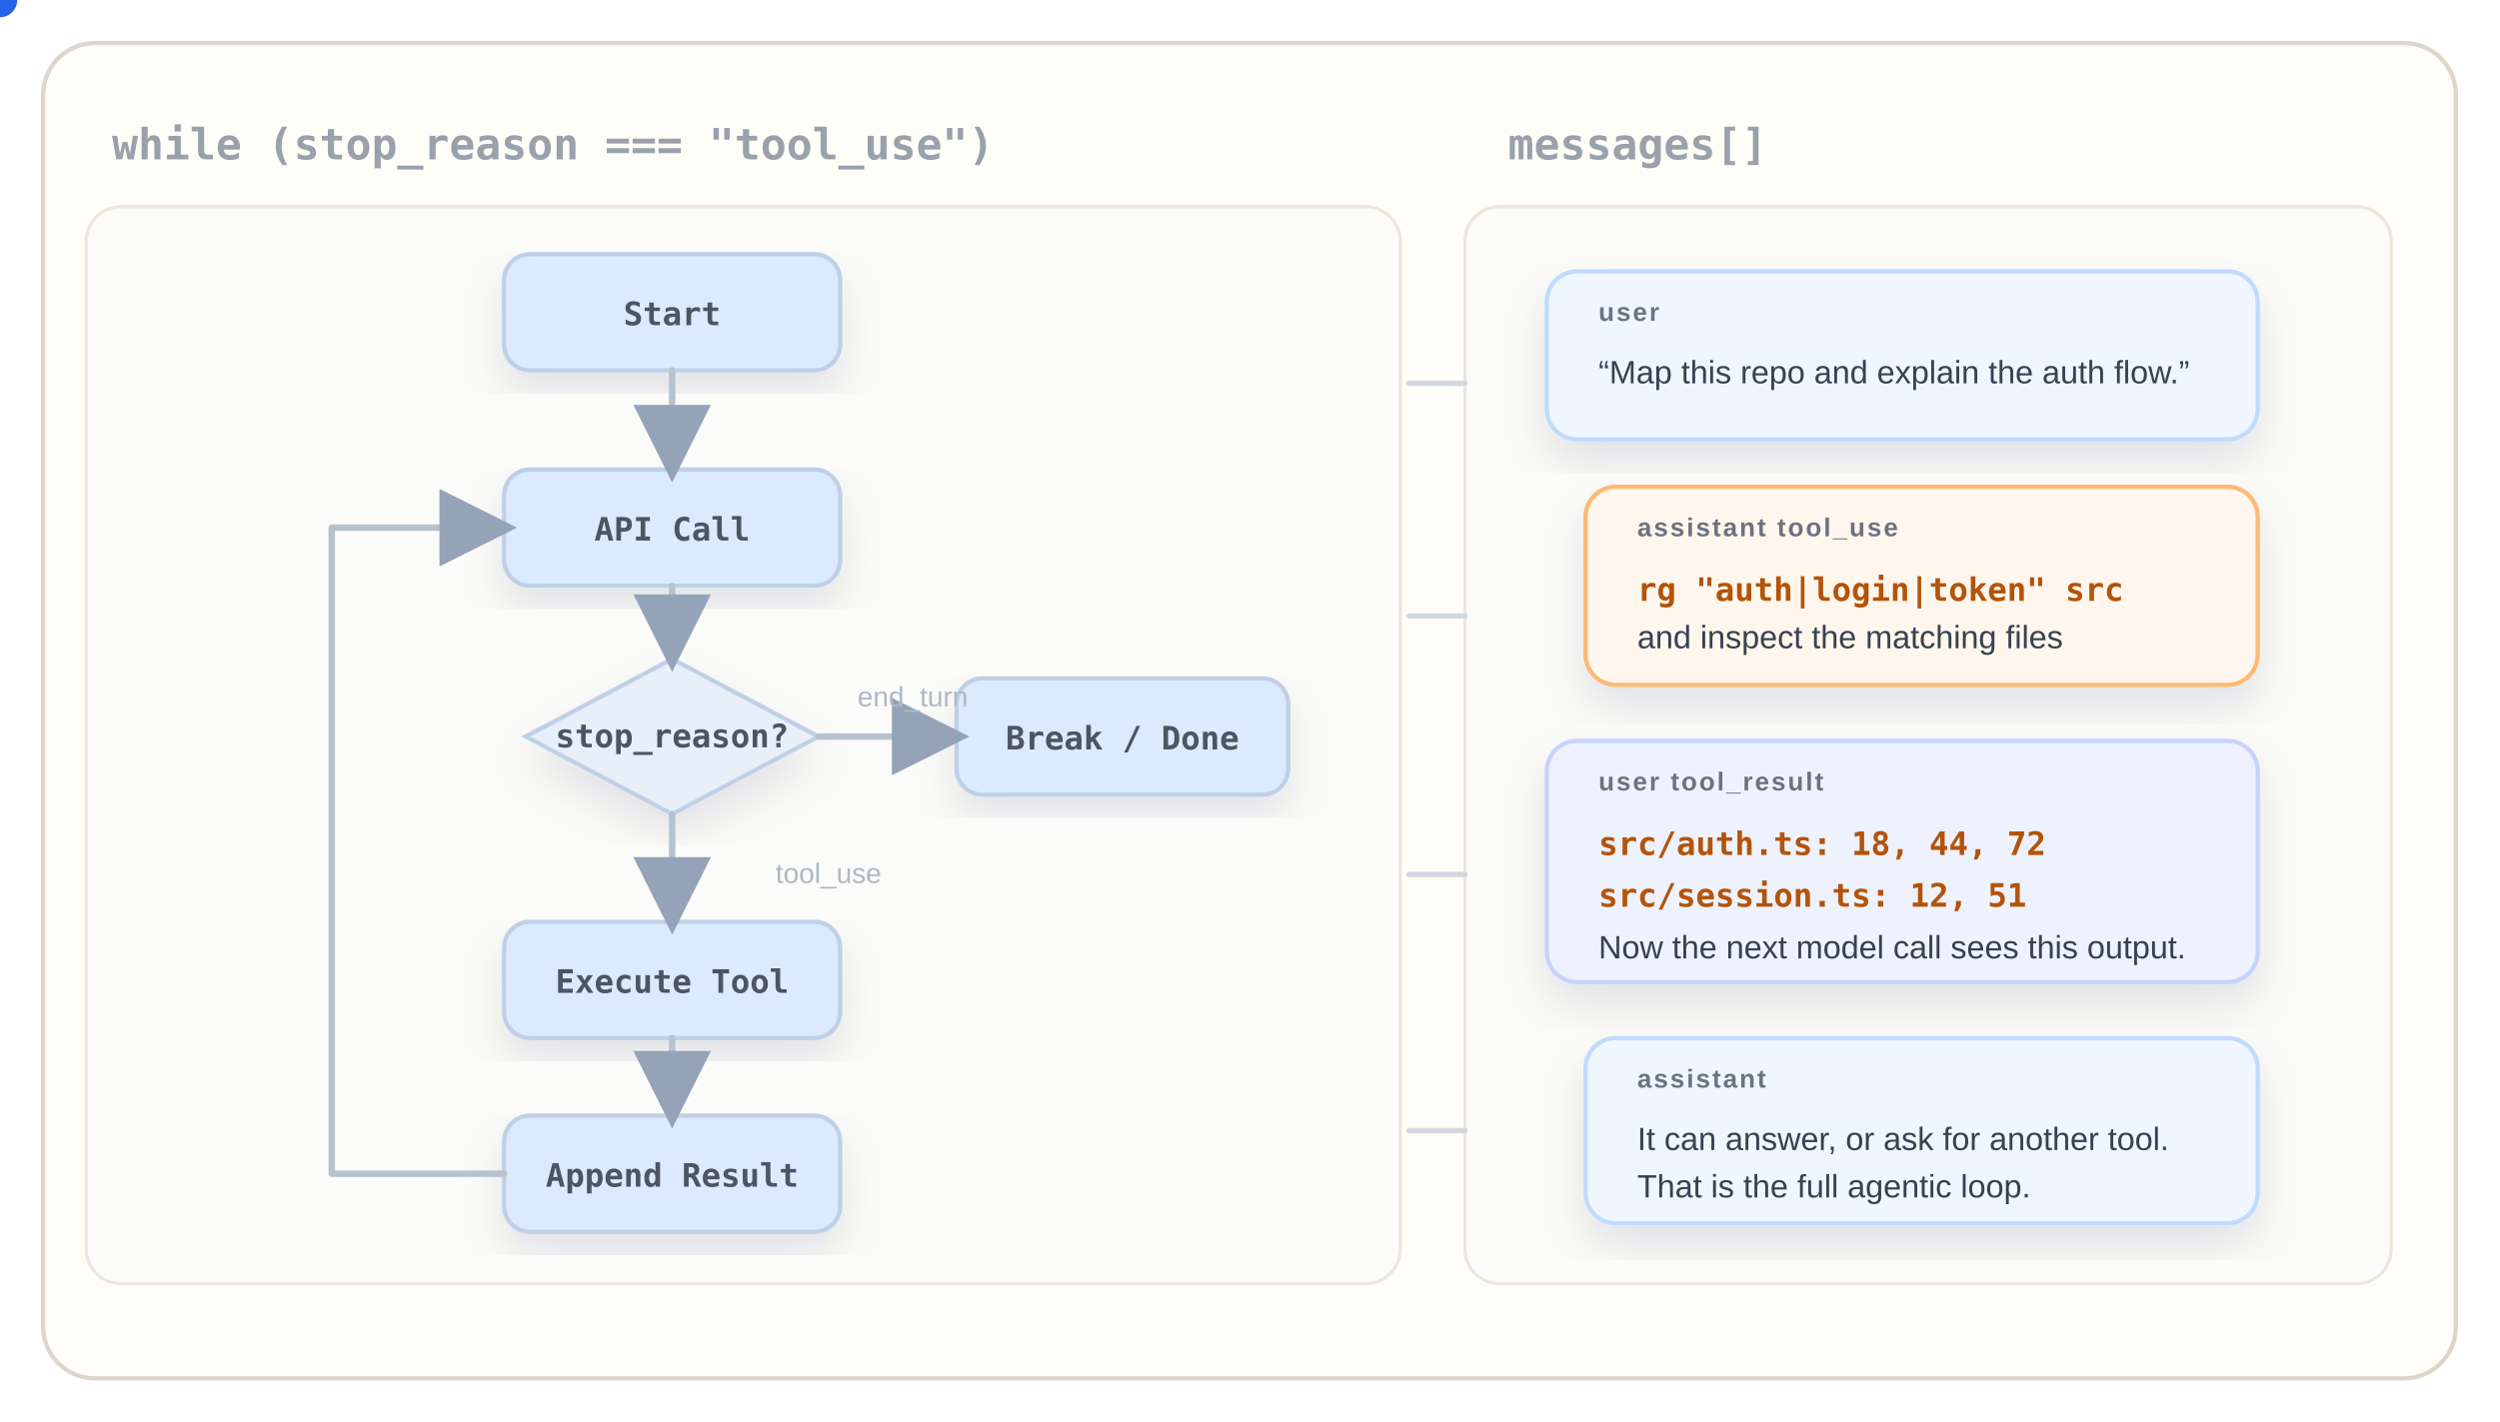
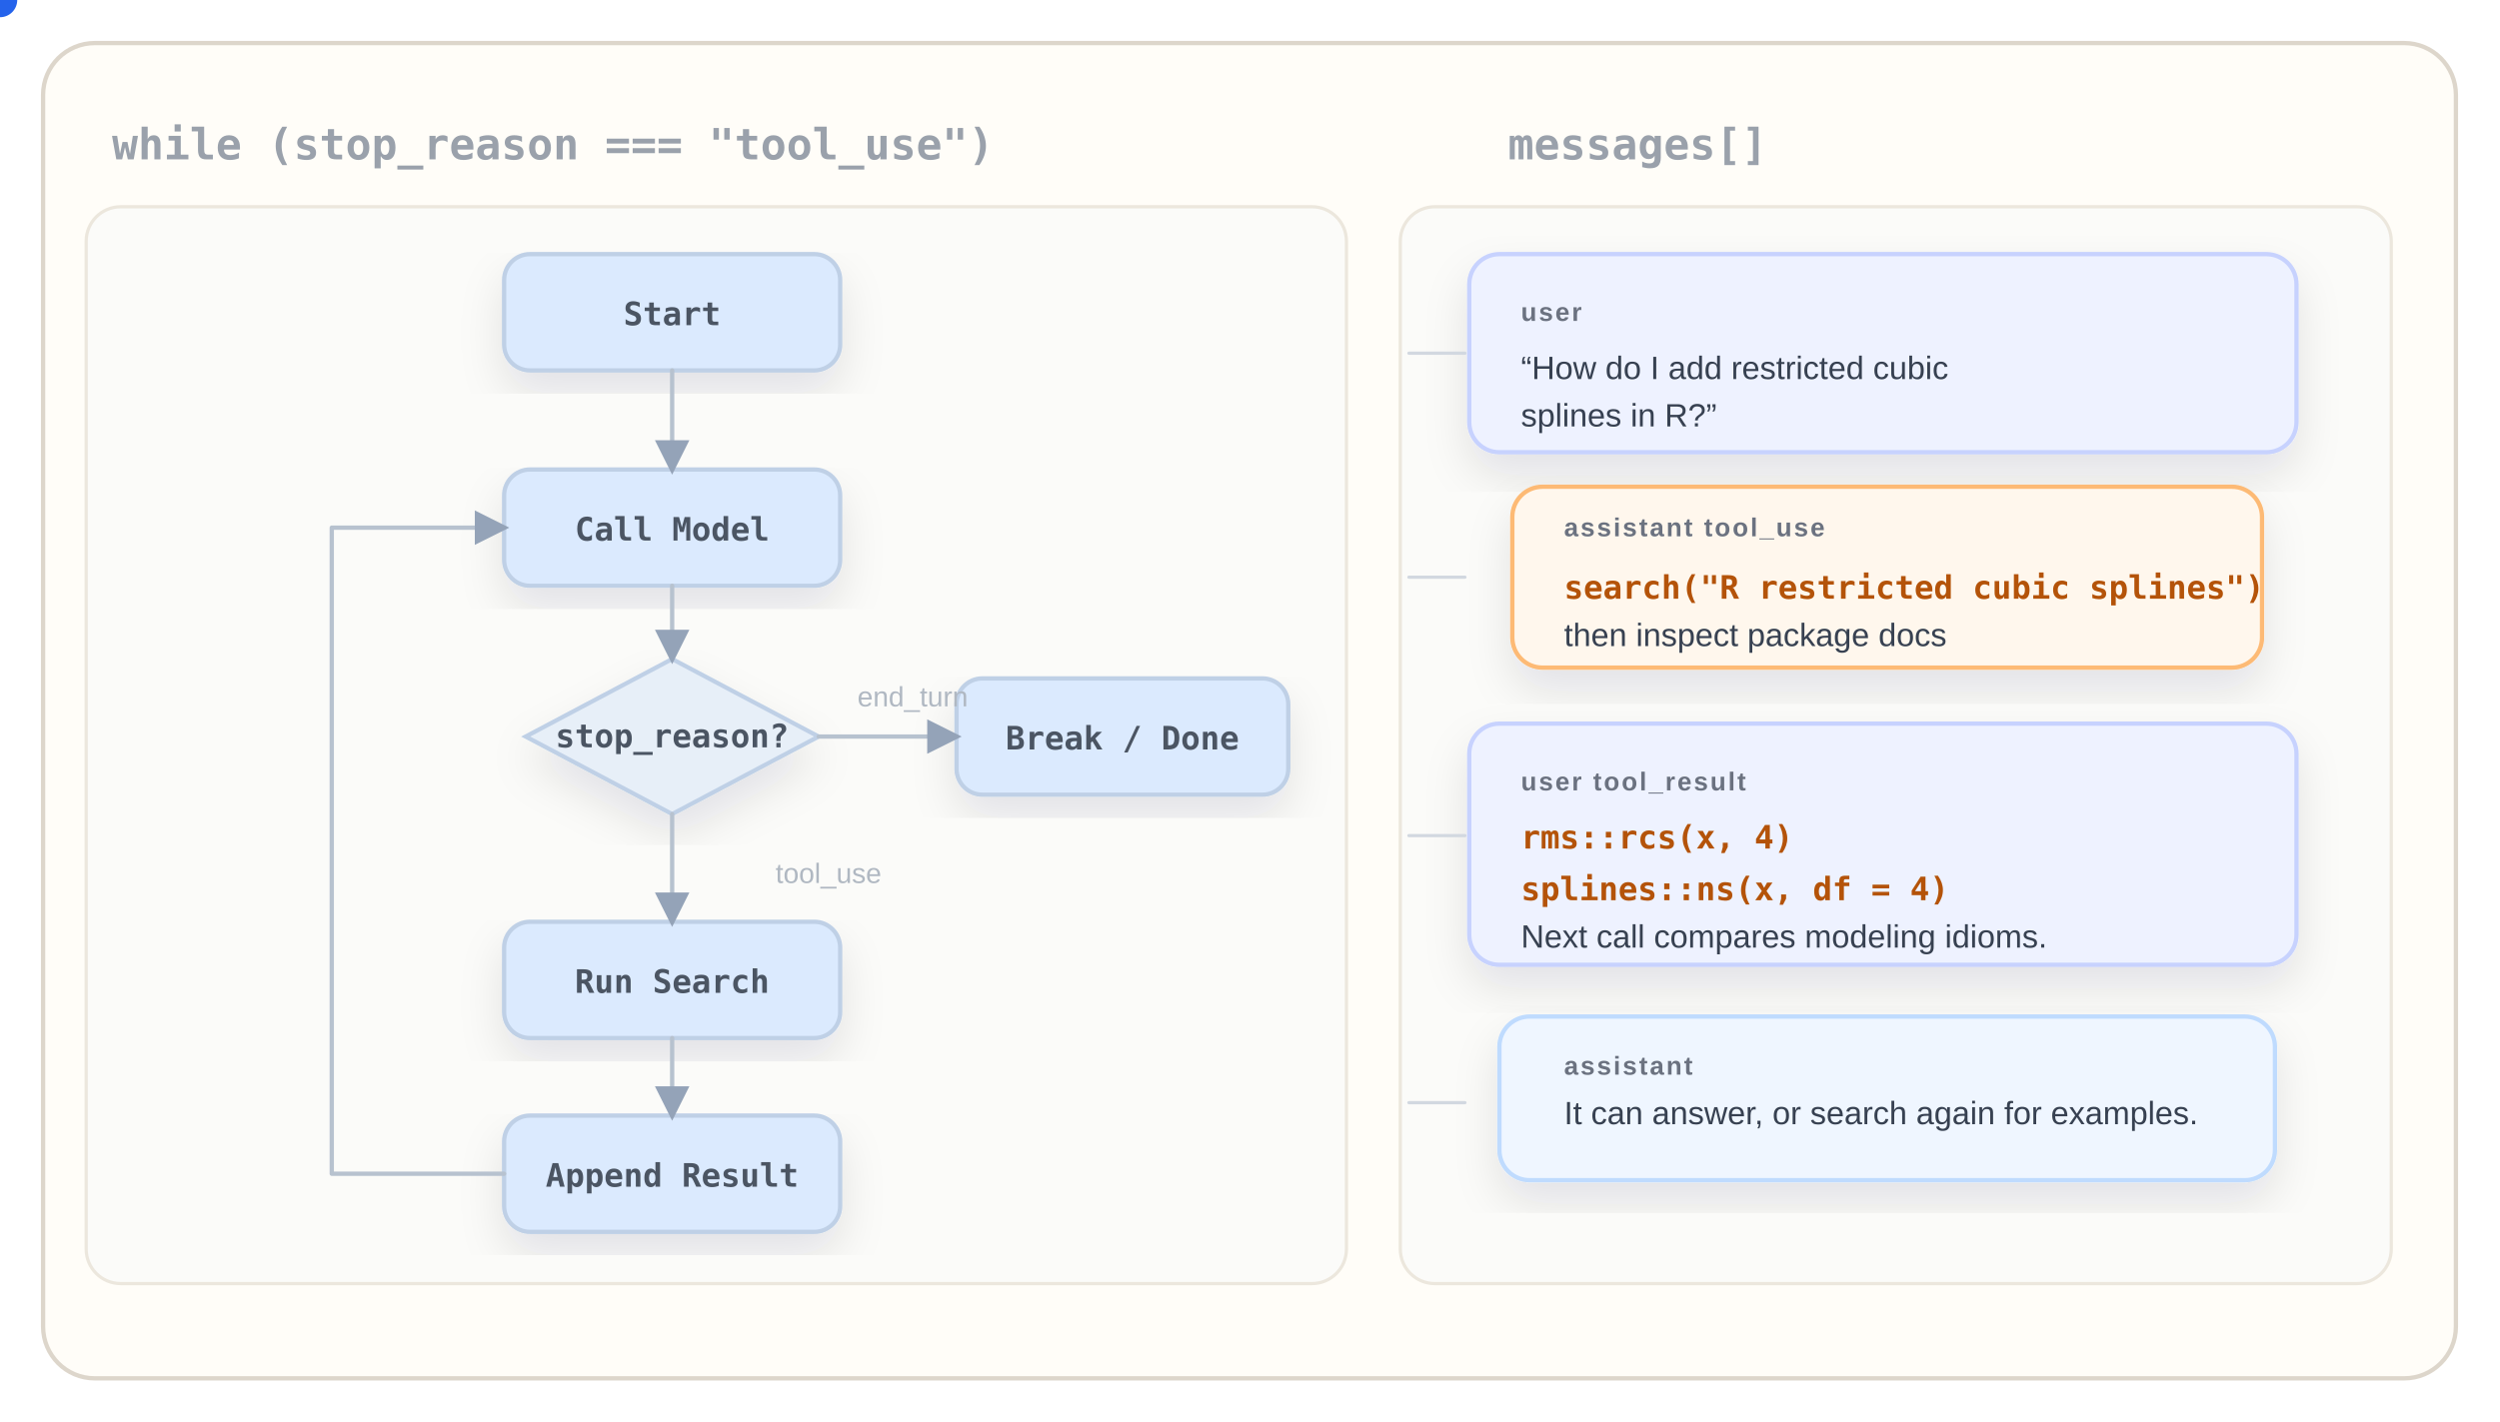
<svg xmlns="http://www.w3.org/2000/svg" viewBox="0 0 1160 660" role="img" aria-labelledby="title desc">
  <defs>
-     <marker id="arrow" markerWidth="12" markerHeight="12" refX="10" refY="6" orient="auto" markerUnits="strokeWidth">
-       <path d="M0,0 L12,6 L0,12 z" fill="#94a3b8" />
+     <marker id="arrow" markerWidth="8" markerHeight="8" refX="6.8" refY="4" orient="auto" markerUnits="strokeWidth">
+       <path d="M0,0 L8,4 L0,8 z" fill="#94a3b8" />
    </marker>
    <filter id="softShadow" x="-20%" y="-20%" width="140%" height="140%">
      <feDropShadow dx="0" dy="10" stdDeviation="10" flood-color="#18212b" flood-opacity="0.1" />
    </filter>
    <style>
      .outer { fill: #fffdf8; stroke: #ddd6cb; stroke-width: 2; }
      .panel { fill: #fbfbf9; stroke: #ece7dd; stroke-width: 1.5; }
      .mono { fill: #9aa1ab; font: 600 20px "SFMono-Regular", Menlo, Consolas, monospace; }
      .headline { fill: #154c79; font: 700 20px "Avenir Next", "Helvetica Neue", Arial, sans-serif; }
      .note { fill: #6b7280; font: 500 15px "Avenir Next", "Helvetica Neue", Arial, sans-serif; }
      .flow { fill: #dbeafe; stroke: #bfd0e6; stroke-width: 2; filter: url(#softShadow); }
      .diamond { fill: #e7eff8; stroke: #bfd0e6; stroke-width: 2; filter: url(#softShadow); }
      .flow-text { fill: #4b5563; font: 700 15px "SFMono-Regular", Menlo, Consolas, monospace; text-anchor: middle; }
-       .edge { fill: none; stroke: #b7c2cf; stroke-width: 3; stroke-linecap: round; stroke-linejoin: round; marker-end: url(#arrow); }
-       .edge-muted { fill: none; stroke: #d2d8e0; stroke-width: 2.5; stroke-linecap: round; stroke-linejoin: round; }
+       .edge { fill: none; stroke: #b7c2cf; stroke-width: 2; stroke-linecap: round; stroke-linejoin: round; marker-end: url(#arrow); }
+       .edge-muted { fill: none; stroke: #d2d8e0; stroke-width: 1.5; stroke-linecap: round; stroke-linejoin: round; }
      .edge-label { fill: #b0b8c2; font: 500 13px "Avenir Next", "Helvetica Neue", Arial, sans-serif; }
      .bubble { filter: url(#softShadow); }
      .user { fill: #eef2ff; stroke: #c7d2fe; stroke-width: 2; }
      .assistant { fill: #eff6ff; stroke: #bfdbfe; stroke-width: 2; }
      .tool { fill: #fff7ed; stroke: #fdba74; stroke-width: 2; }
      .bubble-role { fill: #6b7280; font: 700 12px "Avenir Next", "Helvetica Neue", Arial, sans-serif; text-transform: uppercase; letter-spacing: 0.08em; }
      .bubble-text { fill: #374151; font: 500 15px "Avenir Next", "Helvetica Neue", Arial, sans-serif; }
      .bubble-code { fill: #b45309; font: 600 15px "SFMono-Regular", Menlo, Consolas, monospace; }
      .ghost { fill: #d1d5db; font: 500 18px "Avenir Next", "Helvetica Neue", Arial, sans-serif; }
      .dot { fill: #2563eb; }
      .highlight-api { animation: pulse-api 8s infinite; }
      .highlight-exec { animation: pulse-exec 8s infinite; }
      .highlight-append { animation: pulse-append 8s infinite; }
      @keyframes pulse-api {
-         0%, 16%, 100% { stroke: #bfd0e6; stroke-width: 2; }
-         5%, 12% { stroke: #60a5fa; stroke-width: 4; }
+         0%, 16%, 100% { stroke: #bfd0e6; stroke-width: 1.8; }
+         5%, 12% { stroke: #60a5fa; stroke-width: 3.2; }
      }
      @keyframes pulse-exec {
-         0%, 50%, 100% { stroke: #bfd0e6; stroke-width: 2; }
-         34%, 44% { stroke: #60a5fa; stroke-width: 4; }
+         0%, 50%, 100% { stroke: #bfd0e6; stroke-width: 1.8; }
+         34%, 44% { stroke: #60a5fa; stroke-width: 3.2; }
      }
      @keyframes pulse-append {
-         0%, 80%, 100% { stroke: #bfd0e6; stroke-width: 2; }
-         58%, 70% { stroke: #60a5fa; stroke-width: 4; }
+         0%, 80%, 100% { stroke: #bfd0e6; stroke-width: 1.8; }
+         58%, 70% { stroke: #60a5fa; stroke-width: 3.2; }
      }
    </style>
  </defs>
  <rect class="outer" x="20" y="20" width="1120" height="620" rx="24" />
  <text class="mono" x="52" y="74">while (stop_reason === "tool_use")</text>
  <text class="mono" x="700" y="74">messages[]</text>
-   <rect class="panel" x="40" y="96" width="610" height="500" rx="16" />
-   <rect class="panel" x="680" y="96" width="430" height="500" rx="16" />
+   <rect class="panel" x="40" y="96" width="585" height="500" rx="16" />
+   <rect class="panel" x="650" y="96" width="460" height="500" rx="16" />
  <rect class="flow" x="234" y="118" width="156" height="54" rx="12" />
  <text class="flow-text" x="312" y="151">Start</text>
  <rect class="flow highlight-api" x="234" y="218" width="156" height="54" rx="12" />
-   <text class="flow-text" x="312" y="251">API Call</text>
+   <text class="flow-text" x="312" y="251">Call Model</text>
  <path class="diamond" d="M312 306 L380 342 L312 378 L244 342 Z" />
  <text class="flow-text" x="312" y="347">stop_reason?</text>
  <rect class="flow" x="444" y="315" width="154" height="54" rx="12" />
  <text class="flow-text" x="521" y="348">Break / Done</text>
  <rect class="flow highlight-exec" x="234" y="428" width="156" height="54" rx="12" />
-   <text class="flow-text" x="312" y="461">Execute Tool</text>
+   <text class="flow-text" x="312" y="461">Run Search</text>
  <rect class="flow highlight-append" x="234" y="518" width="156" height="54" rx="12" />
  <text class="flow-text" x="312" y="551">Append Result</text>
  <path class="edge" d="M312 172 L312 218" />
  <path class="edge" d="M312 272 L312 306" />
  <path class="edge" d="M380 342 L444 342" />
  <path class="edge" d="M312 378 L312 428" />
  <path class="edge" d="M312 482 L312 518" />
  <path class="edge" d="M234 545 L154 545 L154 245 L234 245" />
  <text class="edge-label" x="398" y="328">end_turn</text>
  <text class="edge-label" x="360" y="410">tool_use</text>
-   <rect class="assistant bubble" x="718" y="126" width="330" height="78" rx="14" />
-   <text class="bubble-role" x="742" y="149">user</text>
-   <text class="bubble-text" x="742" y="178">“Map this repo and explain the auth flow.”</text>
-   <rect class="tool bubble" x="736" y="226" width="312" height="92" rx="14" />
-   <text class="bubble-role" x="760" y="249">assistant tool_use</text>
-   <text class="bubble-code" x="760" y="279">rg "auth|login|token" src</text>
-   <text class="bubble-text" x="760" y="301">and inspect the matching files</text>
-   <rect class="user bubble" x="718" y="344" width="330" height="112" rx="14" />
-   <text class="bubble-role" x="742" y="367">user tool_result</text>
-   <text class="bubble-code" x="742" y="397">src/auth.ts: 18, 44, 72</text>
-   <text class="bubble-code" x="742" y="421">src/session.ts: 12, 51</text>
-   <text class="bubble-text" x="742" y="445">Now the next model call sees this output.</text>
-   <rect class="assistant bubble" x="736" y="482" width="312" height="86" rx="14" />
-   <text class="bubble-role" x="760" y="505">assistant</text>
-   <text class="bubble-text" x="760" y="534">It can answer, or ask for another tool.</text>
-   <text class="bubble-text" x="760" y="556">That is the full agentic loop.</text>
+   <rect class="user bubble" x="682" y="118" width="384" height="92" rx="14" />
+   <text class="bubble-role" x="706" y="149">user</text>
+   <text class="bubble-text" x="706" y="176">“How do I add restricted cubic</text>
+   <text class="bubble-text" x="706" y="198">splines in R?”</text>
+   <rect class="tool bubble" x="702" y="226" width="348" height="84" rx="14" />
+   <text class="bubble-role" x="726" y="249">assistant tool_use</text>
+   <text class="bubble-code" x="726" y="278">search("R restricted cubic splines")</text>
+   <text class="bubble-text" x="726" y="300">then inspect package docs</text>
+   <rect class="user bubble" x="682" y="336" width="384" height="112" rx="14" />
+   <text class="bubble-role" x="706" y="367">user tool_result</text>
+   <text class="bubble-code" x="706" y="394">rms::rcs(x, 4)</text>
+   <text class="bubble-code" x="706" y="418">splines::ns(x, df = 4)</text>
+   <text class="bubble-text" x="706" y="440">Next call compares modeling idioms.</text>
+   <rect class="assistant bubble" x="696" y="472" width="360" height="76" rx="14" />
+   <text class="bubble-role" x="726" y="499">assistant</text>
+   <text class="bubble-text" x="726" y="522">It can answer, or search again for examples.</text>
  <circle class="dot" r="8">
    <animateMotion dur="8s" repeatCount="indefinite" path="M312 245 L312 342 L312 455 L312 545 L154 545 L154 245 L312 245" />
  </circle>
-   <path class="edge-muted" d="M654 178 L680 178" />
-   <path class="edge-muted" d="M654 286 L680 286" />
-   <path class="edge-muted" d="M654 406 L680 406" />
-   <path class="edge-muted" d="M654 525 L680 525" />
+   <path class="edge-muted" d="M654 164 L680 164" />
+   <path class="edge-muted" d="M654 268 L680 268" />
+   <path class="edge-muted" d="M654 388 L680 388" />
+   <path class="edge-muted" d="M654 512 L680 512" />
</svg>
